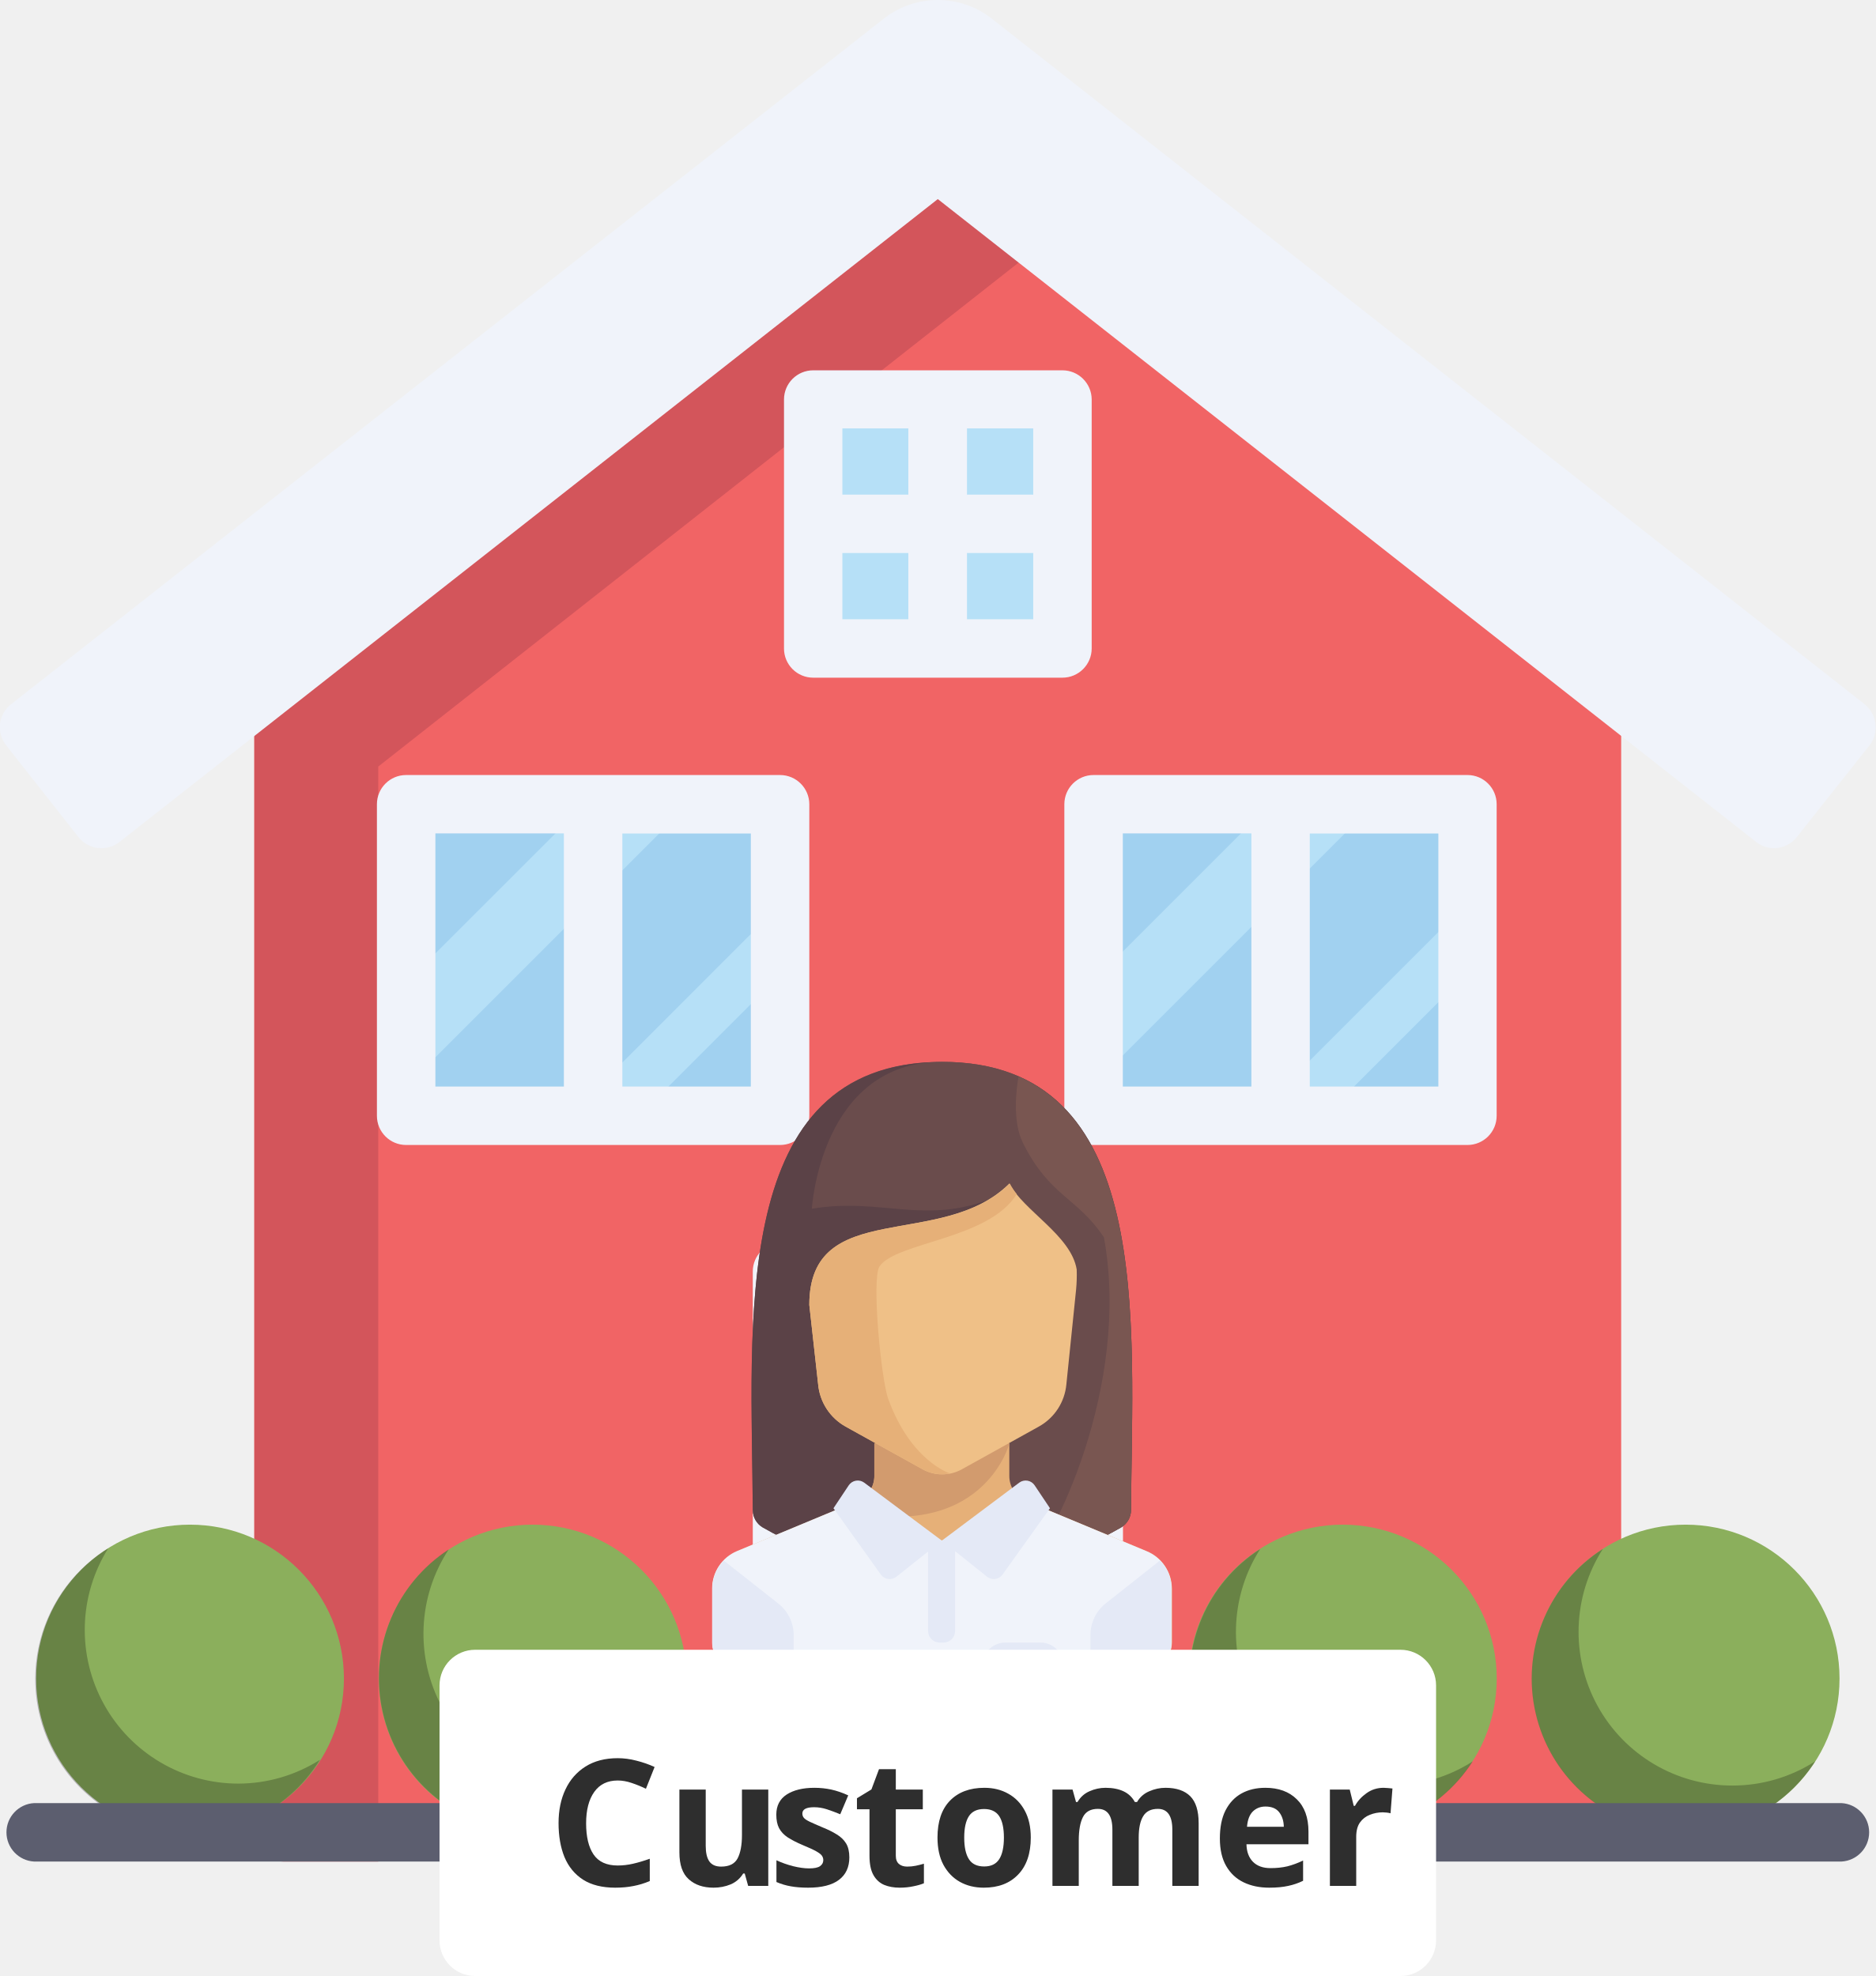
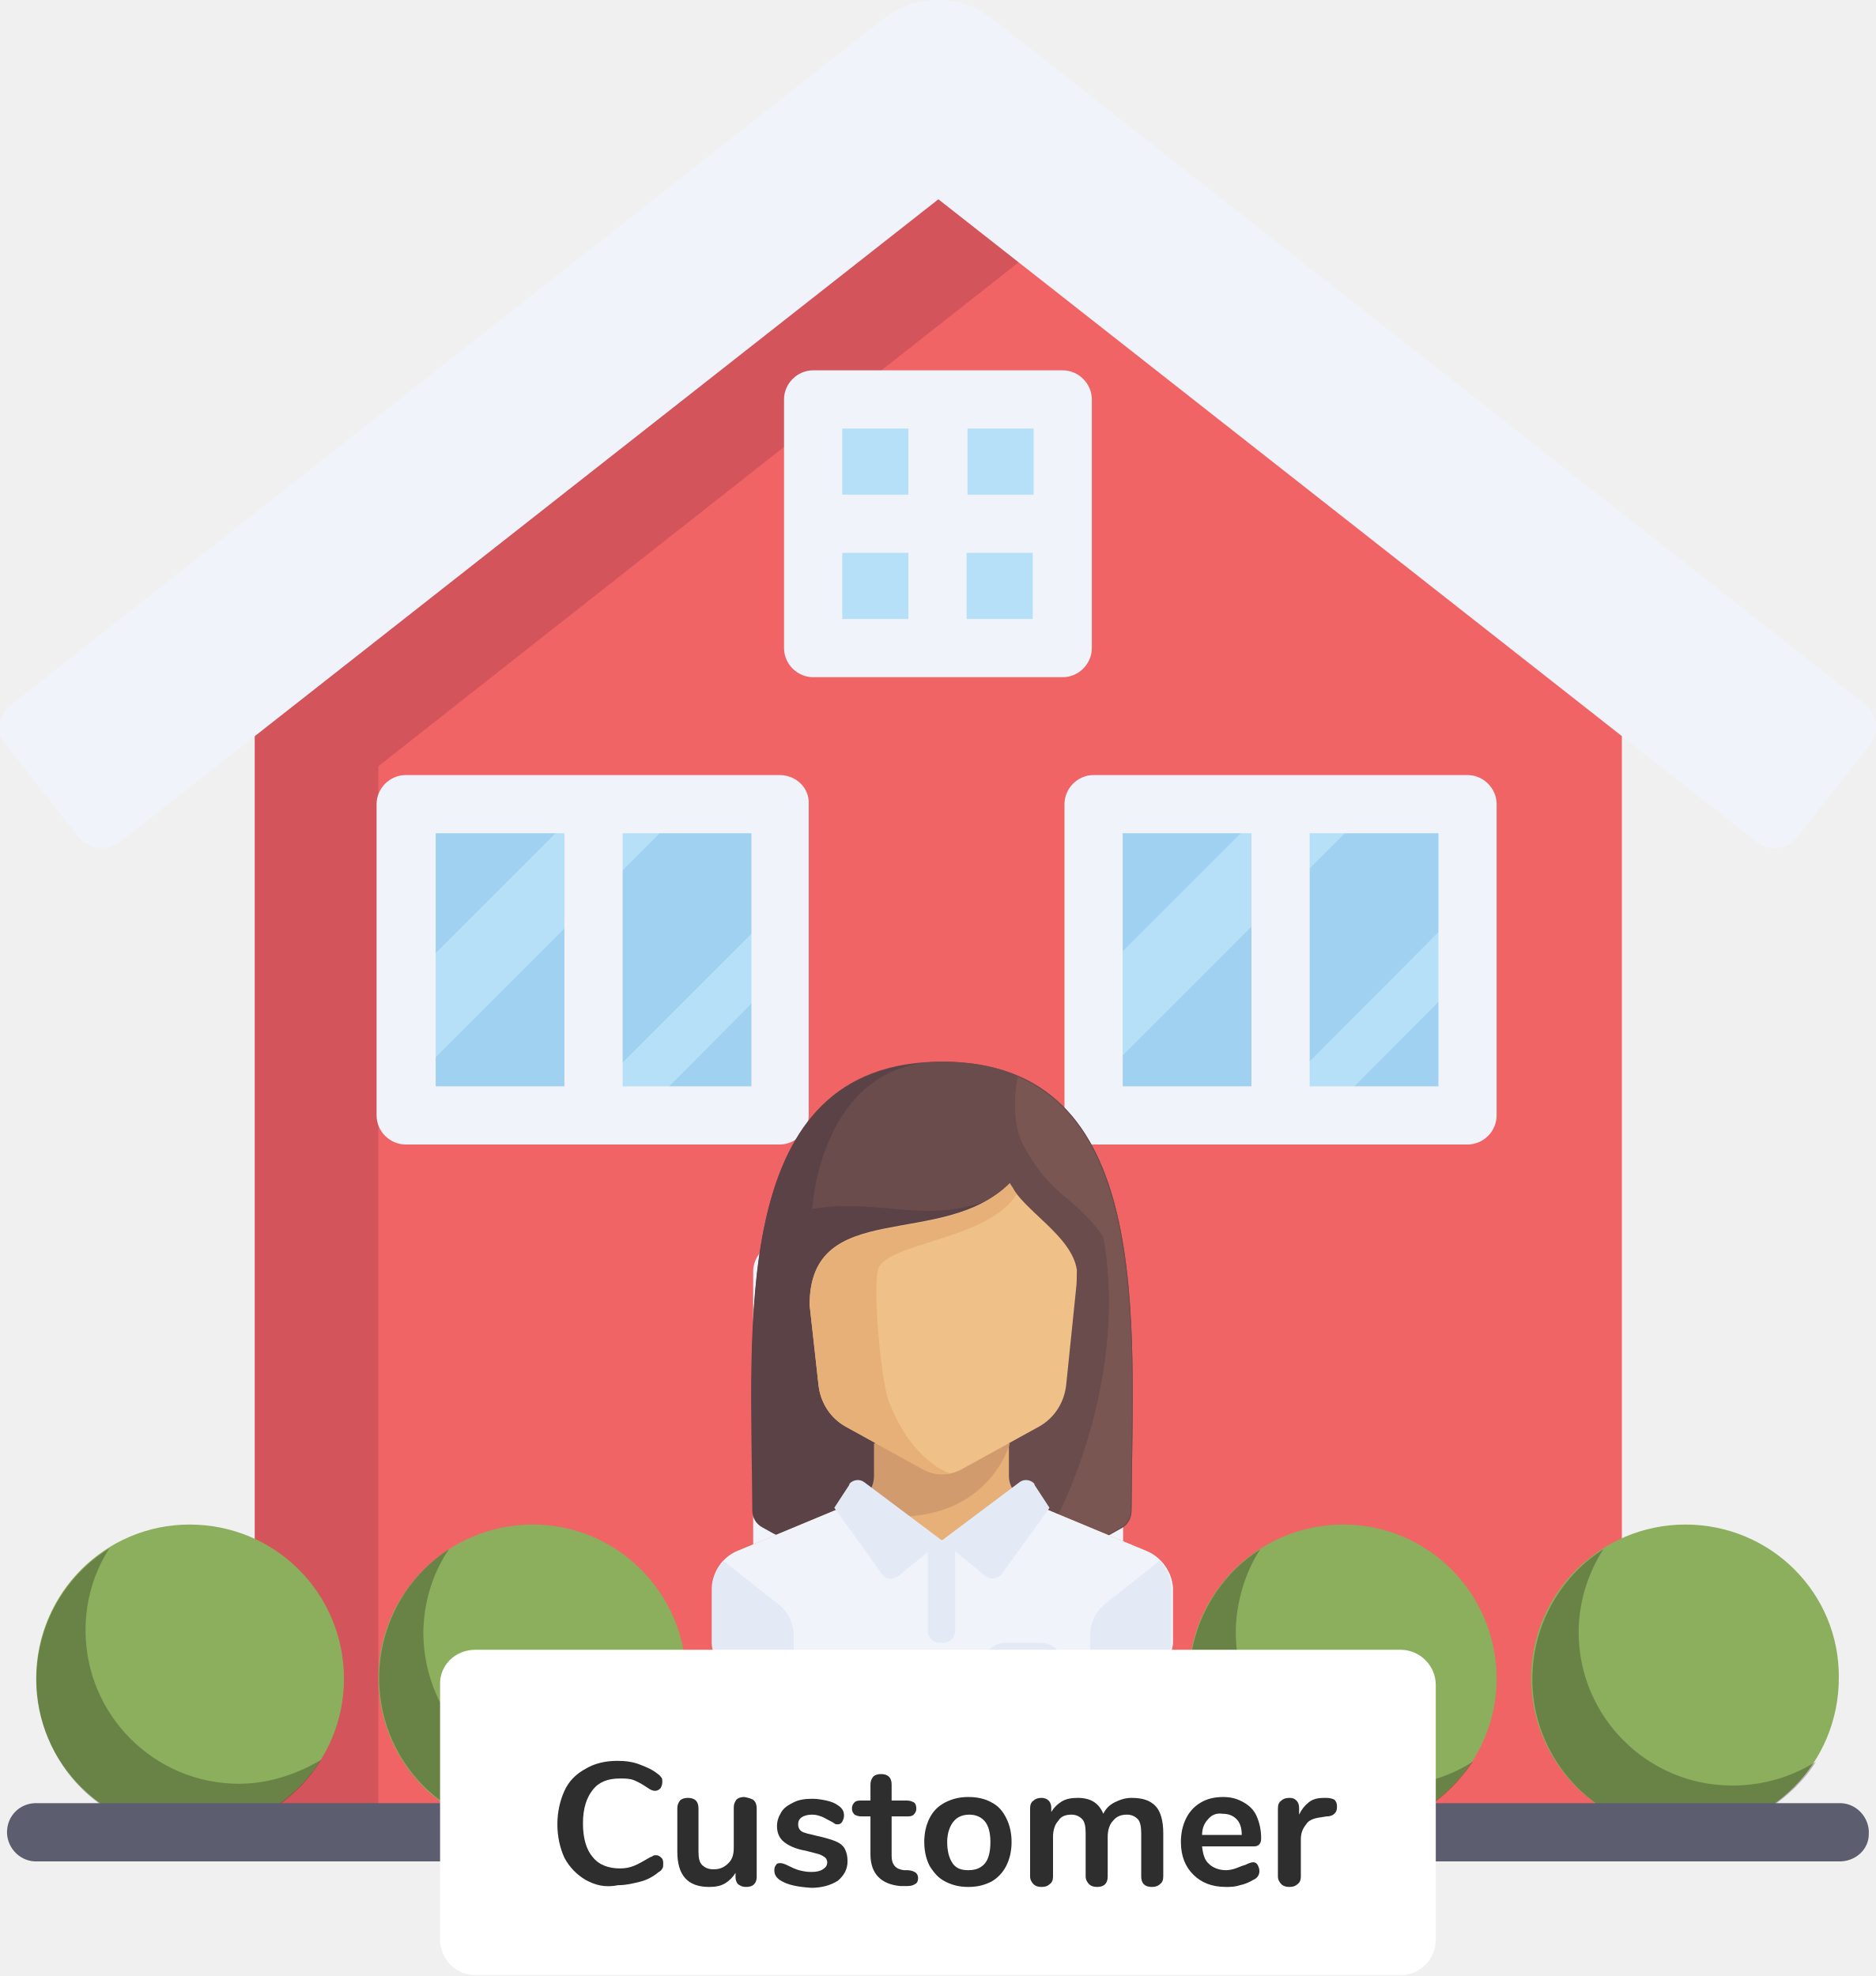
- <svg xmlns="http://www.w3.org/2000/svg" width="212.68" height="224.11" viewBox="0 0 212.68 224.11">
-   <g id="Layer_2" data-name="Layer 2">
-     <g id="Layer_1-2" data-name="Layer 1">
-       <g>
-         <g>
-           <path d="M182.63,71,108.42,10.9a3.31,3.31,0,0,0-4.16,0L30.06,71a3.32,3.32,0,0,0-1.23,2.58V207.81h155V73.55A3.34,3.34,0,0,0,182.63,71Z" style="fill: #f16465" />
-           <path d="M123.74,23.3,108.43,10.9a3.32,3.32,0,0,0-4.17,0L42.89,60.58,30.06,71a3.28,3.28,0,0,0-1.21,2.2,2.42,2.42,0,0,0,0,.38V207.81a3.32,3.32,0,0,0,3.31,3.32H42.89V86.94Z" style="fill: #d3555b" />
-           <path d="M212.66,82.07a3.36,3.36,0,0,0-1.24-2.21L112.48,2.13a9.91,9.91,0,0,0-12.28,0L1.27,79.86A3.37,3.37,0,0,0,0,82.07a3.33,3.33,0,0,0,.69,2.45L8.89,94.93a3.32,3.32,0,0,0,4.66.56l92.79-72.91,92.8,72.91a3.25,3.25,0,0,0,2,.71,3.3,3.3,0,0,0,2.61-1.27L212,84.52A3.32,3.32,0,0,0,212.66,82.07Z" style="fill: #f0f3fa" />
-           <rect x="88.67" y="144.21" width="35.33" height="63.6" style="fill: #ba795f" />
-           <rect x="88.67" y="144.21" width="10.6" height="63.6" style="fill: #ab6556" />
-           <path d="M127.32,144.21A3.31,3.31,0,0,0,124,140.9H88.67a3.31,3.31,0,0,0-3.31,3.31v62.72h42ZM120.7,204.5H92v-57H120.7Z" style="fill: #f0f3fa" />
-           <path d="M21.54,172.92A17.45,17.45,0,1,0,39,190.37,17.47,17.47,0,0,0,21.54,172.92Z" style="fill: #8baf5c" />
-           <path d="M27.06,202.29a17.43,17.43,0,0,1-14.78-26.7,17.44,17.44,0,1,0,24,24A17.34,17.34,0,0,1,27.06,202.29Z" style="opacity: 0.25" />
-           <path d="M60.41,172.92a17.45,17.45,0,1,0,17.44,17.45A17.47,17.47,0,0,0,60.41,172.92Z" style="fill: #8baf5c" />
-           <path d="M65.49,202.73a17.43,17.43,0,0,1-14.61-27A17.44,17.44,0,1,0,75,199.89,17.27,17.27,0,0,1,65.49,202.73Z" style="opacity: 0.25" />
-           <path d="M152.28,172.92a17.45,17.45,0,1,0,17.44,17.45A17.47,17.47,0,0,0,152.28,172.92Z" style="fill: #8baf5c" />
-           <path d="M156,202.44a17.43,17.43,0,0,1-13.1-26.76A17.44,17.44,0,1,0,167,199.77,17.38,17.38,0,0,1,156,202.44Z" style="opacity: 0.25" />
-           <path d="M191.14,172.92a17.45,17.45,0,1,0,17.45,17.45A17.46,17.46,0,0,0,191.14,172.92Z" style="fill: #8baf5c" />
-           <path d="M196.44,202.51a17.43,17.43,0,0,1-14.69-26.83,17.44,17.44,0,1,0,24.08,24.08A17.32,17.32,0,0,1,196.44,202.51Z" style="opacity: 0.25" />
-           <rect x="124.01" y="91.21" width="42.4" height="35.33" style="fill: #b6e0f7" />
-           <g>
-             <polygon points="155.81 91.21 124.01 123.01 124.01 126.55 142.26 126.55 166.41 102.4 166.41 91.21 155.81 91.21" style="fill: #a1d1f0" />
-             <polygon points="124.01 91.21 124.01 111.23 144.03 91.21 124.01 91.21" style="fill: #a1d1f0" />
-             <polygon points="150.21 126.55 166.41 126.55 166.41 110.35 150.21 126.55" style="fill: #a1d1f0" />
-           </g>
-           <path d="M166.41,87.9H124a3.31,3.31,0,0,0-3.31,3.31v35.34a3.31,3.31,0,0,0,3.31,3.31h42.4a3.31,3.31,0,0,0,3.31-3.31V91.21A3.31,3.31,0,0,0,166.41,87.9Zm-39.09,6.62H141.9v28.71H127.32Zm35.78,28.71H148.52V94.53H163.1Z" style="fill: #f0f3fa" />
-           <rect x="46.05" y="91.21" width="42.4" height="35.33" style="fill: #b6e0f7" />
-           <g>
-             <polygon points="78.07 91.21 46.27 123.01 46.27 126.55 64.53 126.55 88.67 102.4 88.67 91.21 78.07 91.21" style="fill: #a1d1f0" />
-             <polygon points="46.27 91.21 46.27 111.23 66.3 91.21 46.27 91.21" style="fill: #a1d1f0" />
-             <polygon points="72.48 126.55 88.67 126.55 88.67 110.35 72.48 126.55" style="fill: #a1d1f0" />
-           </g>
-           <path d="M88.45,87.9H46.05a3.31,3.31,0,0,0-3.31,3.31v35.34a3.31,3.31,0,0,0,3.31,3.31h42.4a3.32,3.32,0,0,0,3.32-3.31V91.21A3.32,3.32,0,0,0,88.45,87.9ZM49.37,94.52H63.94v28.71H49.37Zm35.77,28.71H70.57V94.53H85.14Z" style="fill: #f0f3fa" />
-           <rect x="92.21" y="45.28" width="28.27" height="28.27" style="fill: #b6e0f7" />
-           <path d="M120.47,42H92.21a3.31,3.31,0,0,0-3.31,3.31V73.55a3.31,3.31,0,0,0,3.31,3.31h28.26a3.32,3.32,0,0,0,3.32-3.31V45.28A3.32,3.32,0,0,0,120.47,42ZM117.16,56.1h-7.51V48.59h7.51ZM103,48.59V56.1H95.52V48.59ZM95.52,62.72H103v7.51H95.52Zm14.13,7.51V62.72h7.51v7.51Z" style="fill: #f0f3fa" />
-           <g>
-             <path d="M99.27,179.33A3.32,3.32,0,0,1,96,176v-3.53a3.32,3.32,0,0,1,6.63,0V176A3.32,3.32,0,0,1,99.27,179.33Z" style="fill: #5c5e6f" />
-             <path d="M208.81,211.13H3.87a3.32,3.32,0,0,1,0-6.63H208.81a3.32,3.32,0,0,1,0,6.63Z" style="fill: #5c5e6f" />
-           </g>
-         </g>
-         <g>
-           <path d="M106.8,120.43c-24.24,0-21.55,29.48-21.44,50.85a2.29,2.29,0,0,0,1.12,1.95,41,41,0,0,0,40.65,0,2.31,2.31,0,0,0,1.12-1.95C128.36,149.91,131.05,120.43,106.8,120.43Z" style="fill: #6a4c4c" />
-           <path d="M105.24,120.49c-22.55,1.27-20,29.9-19.88,50.79a2.29,2.29,0,0,0,1.12,1.95,40.15,40.15,0,0,0,20.32,5.4l6.13-42.88" style="fill: #5b4247" />
-           <path d="M106.8,120.43c-13.78,0-14.74,16.66-14.74,16.66,8-1.34,12.83,2,20.87-1.34l-6.13,42.88a40.19,40.19,0,0,0,20.33-5.4,2.31,2.31,0,0,0,1.12-1.95C128.36,149.91,131.05,120.43,106.8,120.43Z" style="fill: #6a4c4c" />
-           <path d="M128.25,171.28c.09-18.36,2.07-42.69-12.75-49.18-.26,1.34-.72,5.09.49,7.52,3.07,6.13,6.13,6.13,9.19,10.72,3.07,16.85-5.85,34.73-8.81,37.17h0a38.84,38.84,0,0,0,10.76-4.28A2.31,2.31,0,0,0,128.25,171.28Z" style="fill: #795651" />
-           <path d="M130,175.92l-13.66-5.69a3.06,3.06,0,0,1-1.89-2.83v-3.7H99.15v3.7a3.07,3.07,0,0,1-1.89,2.83l-13.67,5.69a4.6,4.6,0,0,0-2.82,4.25v6.12a3.07,3.07,0,0,0,3.06,3.07h46a3.07,3.07,0,0,0,3.06-3.07v-6.12A4.6,4.6,0,0,0,130,175.92Z" style="fill: #e6b078" />
-           <path d="M130,175.92l-13.21-5.5-10,4.31-10-4.31-13.22,5.5a4.6,4.6,0,0,0-2.82,4.25v6.12a3.07,3.07,0,0,0,3.06,3.07h46a3.07,3.07,0,0,0,3.06-3.07v-6.12A4.6,4.6,0,0,0,130,175.92Z" style="fill: #f0f3fa" />
-           <path d="M114.46,163.7H99.14v3.7a3.07,3.07,0,0,1-1.88,2.83l-2.13.89C111.46,175.28,114.46,163.7,114.46,163.7Z" style="fill: #d29b6e" />
-           <g>
-             <path d="M88.23,181.85,82.08,177a4.58,4.58,0,0,0-1.31,3.2v6.13a3.06,3.06,0,0,0,3.06,3.06H90v-3.91A4.59,4.59,0,0,0,88.23,181.85Z" style="fill: #e4e9f6" />
-             <path d="M132.84,186.29v-6.13a4.59,4.59,0,0,0-1.3-3.18l-6.16,4.87a4.59,4.59,0,0,0-1.73,3.59v3.91h6.13A3.06,3.06,0,0,0,132.84,186.29Z" style="fill: #e4e9f6" />
-             <path d="M107,186.29h-.46a1.3,1.3,0,0,1-1.3-1.3V174.74h3.06V185A1.3,1.3,0,0,1,107,186.29Z" style="fill: #e4e9f6" />
-             <path d="M106.8,174.73,98,168.16a1.23,1.23,0,0,0-1.76.3l-1.73,2.6,5.37,7.52a1.23,1.23,0,0,0,1.77.24Z" style="fill: #e4e9f6" />
-             <path d="M106.8,174.73l8.77-6.57a1.22,1.22,0,0,1,1.75.3l1.74,2.6-5.38,7.52a1.22,1.22,0,0,1-1.76.24Z" style="fill: #e4e9f6" />
-           </g>
-           <path d="M114.46,134.22c-7.66,7.65-22.69,1.53-22.69,13.78l1,9a6.12,6.12,0,0,0,3.12,4.8l8.72,4.84a4.59,4.59,0,0,0,4.46,0l8.72-4.84a6.11,6.11,0,0,0,3.13-4.8l1.1-10.72a17.68,17.68,0,0,0,.07-2.3C121.47,140.12,116,137.28,114.46,134.22Z" style="fill: #efc087" />
-           <path d="M91.77,148l1,9a6.12,6.12,0,0,0,3.12,4.8l8.72,4.84a4.54,4.54,0,0,0,3.12.47h0s-4.4-1.33-7-8.42c-.81-2.17-1.92-13.65-1-15.06,1.89-2.77,12.44-3.06,15.56-8.21q-.23-.28-.42-.57l0,0a6.48,6.48,0,0,1-.36-.61C106.8,141.87,91.77,135.75,91.77,148Z" style="fill: #e6b078" />
-           <path d="M118,186.29h-4a2.6,2.6,0,0,0-2.6,2.6v.46h9.19v-.46A2.61,2.61,0,0,0,118,186.29Z" style="fill: #e4e9f6" />
-         </g>
-         <g>
-           <rect x="49.84" y="187.11" width="113" height="37" rx="4.04" style="fill: #fff" />
-           <text transform="translate(62.18 213.89)" style="font-size: 20px;fill: #2e2e2e;font-family: Nunito-Bold, Nunito;font-weight: 700">
-             <tspan style="letter-spacing: -0.01em">C</tspan>
-             <tspan x="13.36" y="0">u</tspan>
-             <tspan x="24.94" y="0" style="letter-spacing: -0.005em">s</tspan>
-             <tspan x="34.54" y="0">tomer</tspan>
-           </text>
-         </g>
-       </g>
+ <svg xmlns="http://www.w3.org/2000/svg" version="1.1" id="Layer_1" x="0px" y="0px" viewBox="0 0 212.7 224.1" style="enable-background:new 0 0 212.7 224.1;" xml:space="preserve">
+   <style type="text/css">
+ 	.st0{fill:#F16465;}
+ 	.st1{fill:#D3555B;}
+ 	.st2{fill:#F0F3FA;}
+ 	.st3{fill:#BA795F;}
+ 	.st4{fill:#AB6556;}
+ 	.st5{fill:#8BAF5C;}
+ 	.st6{opacity:0.25;enable-background:new    ;}
+ 	.st7{fill:#B6E0F7;}
+ 	.st8{fill:#A1D1F0;}
+ 	.st9{fill:#5C5E6F;}
+ 	.st10{fill:#6A4C4C;}
+ 	.st11{fill:#5B4247;}
+ 	.st12{fill:#795651;}
+ 	.st13{fill:#E6B078;}
+ 	.st14{fill:#D29B6E;}
+ 	.st15{fill:#E4E9F6;}
+ 	.st16{fill:#EFC087;}
+ 	.st17{fill:#FFFFFF;}
+ 	.st18{enable-background:new    ;}
+ 	.st19{fill:#2E2E2E;}
+ </style>
+   <g>
+     <path class="st0" d="M182.6,71l-74.2-60.1c-1.2-1-2.9-1-4.2,0L30.1,71c-0.8,0.6-1.2,1.6-1.2,2.6v134.2h155V73.6   C183.8,72.6,183.4,71.6,182.6,71z" />
+     <path class="st1" d="M123.7,23.3l-15.3-12.4c-1.2-1-3-1-4.2,0L42.9,60.6L30.1,71c-0.7,0.5-1.1,1.3-1.2,2.2c0,0.1,0,0.3,0,0.4v134.2   c0,1.8,1.5,3.3,3.3,3.3h10.7V86.9L123.7,23.3z" />
+     <path class="st2" d="M212.7,82.1c-0.1-0.9-0.6-1.7-1.2-2.2L112.5,2.1c-3.6-2.8-8.7-2.8-12.3,0L1.3,79.9c-0.7,0.5-1.2,1.3-1.3,2.2   c-0.1,0.9,0.1,1.8,0.7,2.4l8.2,10.4c1.1,1.4,3.2,1.7,4.7,0.6l92.8-72.9l92.8,72.9c0.6,0.5,1.3,0.7,2,0.7c1,0,2-0.5,2.6-1.3   l8.2-10.4C212.5,83.8,212.8,82.9,212.7,82.1z" />
+     <rect x="88.7" y="144.2" class="st3" width="35.3" height="63.6" />
+     <rect x="88.7" y="144.2" class="st4" width="10.6" height="63.6" />
+     <path class="st2" d="M127.3,144.2c0-1.8-1.5-3.3-3.3-3.3c0,0,0,0,0,0H88.7c-1.8,0-3.3,1.5-3.3,3.3v62.7h42L127.3,144.2z    M120.7,204.5H92v-57h28.7V204.5z" />
+     <path class="st5" d="M21.5,172.9c-9.6,0-17.4,7.8-17.4,17.5c0,9.6,7.8,17.4,17.5,17.4c9.6,0,17.4-7.8,17.4-17.4   C39,180.7,31.2,172.9,21.5,172.9z" />
+     <path class="st6" d="M27.1,202.3c-9.6,0-17.4-7.8-17.4-17.4c0-3.3,0.9-6.5,2.7-9.3c-8.2,5.1-10.7,15.8-5.7,24s15.8,10.7,24,5.7   c2.3-1.4,4.3-3.4,5.7-5.7C33.5,201.3,30.3,202.3,27.1,202.3z" />
+     <path class="st5" d="M60.4,172.9c-9.6,0-17.5,7.8-17.5,17.4c0,9.6,7.8,17.5,17.4,17.5s17.5-7.8,17.5-17.4c0,0,0,0,0,0   C77.8,180.7,70,172.9,60.4,172.9z" />
+     <path class="st6" d="M65.5,202.7c-9.6,0-17.4-7.8-17.5-17.4c0-3.4,1-6.8,2.9-9.6c-8.1,5.3-10.3,16.1-5.1,24.1s16.1,10.3,24.1,5.1   c2-1.3,3.7-3,5.1-5.1C72.2,201.7,68.9,202.7,65.5,202.7z" />
+     <path class="st5" d="M152.3,172.9c-9.6,0-17.5,7.8-17.5,17.4c0,9.6,7.8,17.5,17.4,17.5c9.6,0,17.5-7.8,17.5-17.4c0,0,0,0,0,0   C169.7,180.7,161.9,172.9,152.3,172.9z" />
+     <path class="st6" d="M156,202.4c-9.6-0.9-16.7-9.3-15.8-18.9c0.3-2.8,1.2-5.5,2.7-7.8c-8.1,5.2-10.5,16-5.3,24.1   c5.2,8.1,16,10.5,24.1,5.3c2.1-1.4,3.9-3.2,5.3-5.3C163.7,201.9,159.9,202.8,156,202.4z" />
+     <path class="st5" d="M191.1,172.9c-9.6,0-17.5,7.8-17.5,17.4c0,9.6,7.8,17.5,17.5,17.5c9.6,0,17.4-7.8,17.4-17.5l0,0   C208.6,180.7,200.8,172.9,191.1,172.9z" />
+     <path class="st6" d="M196.4,202.5c-9.6,0-17.4-7.8-17.4-17.4c0-3.3,1-6.6,2.8-9.4c-8.1,5.2-10.5,16-5.3,24.1   c5.2,8.1,16,10.5,24.1,5.3c2.1-1.4,4-3.2,5.3-5.3C203,201.6,199.8,202.5,196.4,202.5z" />
+     <rect x="124" y="91.2" class="st7" width="42.4" height="35.3" />
+     <g>
+       <polygon class="st8" points="155.8,91.2 124,123 124,126.6 142.3,126.6 166.4,102.4 166.4,91.2   " />
+       <polygon class="st8" points="124,91.2 124,111.2 144,91.2   " />
+       <polygon class="st8" points="150.2,126.6 166.4,126.6 166.4,110.3   " />
+     </g>
+     <path class="st2" d="M166.4,87.9H124c-1.8,0-3.3,1.5-3.3,3.3v35.3c0,1.8,1.5,3.3,3.3,3.3h42.4c1.8,0,3.3-1.5,3.3-3.3V91.2   C169.7,89.4,168.2,87.9,166.4,87.9z M127.3,94.5h14.6v28.7h-14.6L127.3,94.5z M163.1,123.2h-14.6V94.5h14.6V123.2z" />
+     <rect x="46" y="91.2" class="st7" width="42.4" height="35.3" />
+     <g>
+       <polygon class="st8" points="78.1,91.2 46.3,123 46.3,126.6 64.5,126.6 88.7,102.4 88.7,91.2   " />
+       <polygon class="st8" points="46.3,91.2 46.3,111.2 66.3,91.2   " />
+       <polygon class="st8" points="72.5,126.6 88.7,126.6 88.7,110.3   " />
+     </g>
+     <path class="st2" d="M88.4,87.9H46c-1.8,0-3.3,1.5-3.3,3.3v35.3c0,1.8,1.5,3.3,3.3,3.3h42.4c1.8,0,3.3-1.5,3.3-3.3V91.2   C91.8,89.4,90.3,87.9,88.4,87.9z M49.4,94.5h14.6v28.7H49.4V94.5z M85.1,123.2H70.6V94.5h14.6V123.2z" />
+     <rect x="92.2" y="45.3" class="st7" width="28.3" height="28.3" />
+     <path class="st2" d="M120.5,42H92.2c-1.8,0-3.3,1.5-3.3,3.3v28.2c0,1.8,1.5,3.3,3.3,3.3h28.3c1.8,0,3.3-1.5,3.3-3.3V45.3   C123.8,43.5,122.3,42,120.5,42z M117.2,56.1h-7.5v-7.5h7.5V56.1z M103,48.6v7.5h-7.5v-7.5H103z M95.5,62.7h7.5v7.5h-7.5V62.7z    M109.6,70.2v-7.5h7.5v7.5H109.6z" />
+     <g>
+       <path class="st9" d="M99.3,179.3c-1.8,0-3.3-1.5-3.3-3.3v-3.5c0.1-1.8,1.7-3.2,3.5-3.1c1.7,0.1,3,1.4,3.1,3.1v3.5    C102.6,177.8,101.2,179.3,99.3,179.3C99.3,179.3,99.3,179.3,99.3,179.3z" />
+       <path class="st9" d="M208.8,211.1H3.9c-1.8-0.1-3.2-1.7-3.1-3.5c0.1-1.7,1.4-3,3.1-3.1h204.9c1.8,0.1,3.2,1.7,3.1,3.5    C211.9,209.7,210.5,211,208.8,211.1z" />
    </g>
  </g>
+   <g>
+     <path class="st10" d="M106.8,120.4c-24.2,0-21.6,29.5-21.4,50.8c0,0.8,0.4,1.5,1.1,1.9c12.6,7.2,28.1,7.2,40.7,0   c0.7-0.4,1.1-1.1,1.1-1.9C128.4,149.9,131.1,120.4,106.8,120.4z" />
+     <path class="st11" d="M105.2,120.5c-22.5,1.3-20,29.9-19.9,50.8c0,0.8,0.4,1.5,1.1,1.9c6.2,3.6,13.2,5.4,20.3,5.4l6.1-42.9" />
+     <path class="st10" d="M106.8,120.4c-13.8,0-14.7,16.7-14.7,16.7c8-1.3,12.8,2,20.9-1.3l-6.1,42.9c7.1,0,14.2-1.8,20.3-5.4   c0.7-0.4,1.1-1.1,1.1-1.9C128.4,149.9,131.1,120.4,106.8,120.4z" />
+     <path class="st12" d="M128.2,171.3c0.1-18.4,2.1-42.7-12.8-49.2c-0.3,1.3-0.7,5.1,0.5,7.5c3.1,6.1,6.1,6.1,9.2,10.7   c3.1,16.9-5.8,34.7-8.8,37.2l0,0c3.8-0.9,7.4-2.3,10.8-4.3C127.8,172.8,128.2,172.1,128.2,171.3z" />
+     <path class="st13" d="M130,175.9l-13.7-5.7c-1.1-0.5-1.9-1.6-1.9-2.8v-3.7H99.2v3.7c0,1.2-0.7,2.4-1.9,2.8l-13.7,5.7   c-1.7,0.7-2.8,2.4-2.8,4.2v6.1c0,1.7,1.4,3.1,3.1,3.1h46c1.7,0,3.1-1.4,3.1-3.1v-6.1C132.9,178.3,131.7,176.6,130,175.9z" />
+     <path class="st2" d="M130,175.9l-13.2-5.5l-10,4.3l-10-4.3l-13.2,5.5c-1.7,0.7-2.8,2.4-2.8,4.2v6.1c0,1.7,1.4,3.1,3.1,3.1h46   c1.7,0,3.1-1.4,3.1-3.1v-6.1C132.9,178.3,131.7,176.6,130,175.9z" />
+     <path class="st14" d="M114.5,163.7H99.1v3.7c0,1.2-0.7,2.4-1.9,2.8l-2.1,0.9C111.5,175.3,114.5,163.7,114.5,163.7z" />
+     <g>
+       <path class="st15" d="M88.2,181.9l-6.2-4.9c-0.8,0.9-1.3,2-1.3,3.2v6.1c0,1.7,1.4,3.1,3.1,3.1H90v-3.9    C90,184.1,89.3,182.7,88.2,181.9z" />
+       <path class="st15" d="M132.8,186.3v-6.1c0-1.2-0.5-2.3-1.3-3.2l-6.2,4.9c-1.1,0.9-1.7,2.2-1.7,3.6v3.9h6.1    C131.5,189.3,132.8,188,132.8,186.3C132.8,186.3,132.8,186.3,132.8,186.3z" />
+       <path class="st15" d="M107,186.3h-0.5c-0.7,0-1.3-0.6-1.3-1.3l0,0v-10.2h3.1V185C108.3,185.7,107.7,186.3,107,186.3z" />
+       <path class="st15" d="M106.8,174.7l-8.8-6.6c-0.5-0.4-1.3-0.3-1.7,0.2c0,0,0,0,0,0.1l-1.7,2.6l5.4,7.5c0.4,0.6,1.2,0.7,1.7,0.3    c0,0,0,0,0.1,0L106.8,174.7z" />
+       <path class="st15" d="M106.8,174.7l8.8-6.6c0.5-0.4,1.3-0.3,1.7,0.2c0,0,0,0,0,0.1l1.7,2.6l-5.4,7.5c-0.4,0.5-1.2,0.7-1.7,0.3    c0,0,0,0-0.1,0L106.8,174.7z" />
+     </g>
+     <path class="st16" d="M114.5,134.2c-7.7,7.6-22.7,1.5-22.7,13.8l1,9c0.2,2,1.3,3.8,3.1,4.8l8.7,4.8c1.4,0.8,3.1,0.8,4.5,0l8.7-4.8   c1.8-1,2.9-2.8,3.1-4.8l1.1-10.7c0.1-0.8,0.1-1.5,0.1-2.3C121.5,140.1,116,137.3,114.5,134.2z" />
+     <path class="st13" d="M91.8,148l1,9c0.2,2,1.3,3.8,3.1,4.8l8.7,4.8c1,0.5,2.1,0.7,3.1,0.5l0,0c0,0-4.4-1.3-7-8.4   c-0.8-2.2-1.9-13.6-1-15.1c1.9-2.8,12.4-3.1,15.6-8.2c-0.2-0.2-0.3-0.4-0.4-0.6l0,0c-0.1-0.2-0.3-0.4-0.4-0.6   C106.8,141.9,91.8,135.8,91.8,148z" />
+     <path class="st15" d="M118,186.3h-4c-1.4,0-2.6,1.2-2.6,2.6l0,0v0.5h9.2v-0.5C120.6,187.5,119.4,186.3,118,186.3z" />
+   </g>
+   <path class="st17" d="M53.9,187.1h104.9c2.2,0,4,1.8,4,4v28.9c0,2.2-1.8,4-4,4H53.9c-2.2,0-4-1.8-4-4v-28.9  C49.8,188.9,51.6,187.1,53.9,187.1z" />
+   <g class="st18">
+     <path class="st19" d="M66.4,213.2c-1-0.6-1.8-1.4-2.4-2.5c-0.5-1.1-0.8-2.4-0.8-3.8s0.3-2.7,0.8-3.8s1.3-1.9,2.4-2.5   c1-0.6,2.2-0.9,3.6-0.9c0.9,0,1.7,0.1,2.5,0.4c0.8,0.3,1.5,0.6,2.1,1.1c0.2,0.1,0.3,0.3,0.4,0.4c0.1,0.1,0.1,0.3,0.1,0.5   c0,0.3-0.1,0.5-0.2,0.7c-0.2,0.2-0.4,0.3-0.6,0.3c-0.3,0-0.5-0.1-0.8-0.3c-0.6-0.4-1.1-0.7-1.6-0.9c-0.5-0.2-1-0.2-1.6-0.2   c-1.4,0-2.4,0.4-3.1,1.3c-0.7,0.9-1.1,2.1-1.1,3.8c0,1.7,0.4,3,1.1,3.8c0.7,0.9,1.8,1.3,3.1,1.3c0.6,0,1.1-0.1,1.6-0.3   c0.5-0.2,1-0.5,1.7-0.9c0.1-0.1,0.3-0.1,0.4-0.2c0.1-0.1,0.3-0.1,0.4-0.1c0.2,0,0.4,0.1,0.6,0.3s0.2,0.4,0.2,0.7   c0,0.2,0,0.4-0.1,0.5c-0.1,0.2-0.2,0.3-0.4,0.4c-0.6,0.5-1.3,0.9-2.1,1.1s-1.6,0.4-2.5,0.4C68.6,214.1,67.5,213.8,66.4,213.2z" />
+   </g>
+   <g class="st18">
+     <path class="st19" d="M85.5,204.2c0.2,0.2,0.3,0.5,0.3,0.9v7.8c0,0.3-0.1,0.6-0.3,0.8c-0.2,0.2-0.5,0.3-0.9,0.3   c-0.4,0-0.6-0.1-0.9-0.3c-0.2-0.2-0.3-0.5-0.3-0.8v-0.5c-0.3,0.5-0.7,0.9-1.2,1.2c-0.5,0.3-1.1,0.4-1.8,0.4c-2.4,0-3.6-1.3-3.6-4   v-4.9c0-0.4,0.1-0.6,0.3-0.9c0.2-0.2,0.5-0.3,0.9-0.3c0.4,0,0.7,0.1,0.9,0.3c0.2,0.2,0.3,0.5,0.3,0.9v4.9c0,0.7,0.1,1.2,0.4,1.5   c0.3,0.3,0.7,0.5,1.3,0.5c0.7,0,1.2-0.2,1.7-0.7s0.6-1.1,0.6-1.8v-4.5c0-0.4,0.1-0.6,0.3-0.9c0.2-0.2,0.5-0.3,0.9-0.3   C84.9,203.9,85.3,204,85.5,204.2z" />
+   </g>
+   <g class="st18">
+     <path class="st19" d="M88.4,213.2c-0.4-0.3-0.6-0.6-0.6-1.1c0-0.3,0.1-0.5,0.2-0.6c0.1-0.2,0.3-0.2,0.5-0.2c0.2,0,0.5,0.1,0.9,0.3   c0.4,0.2,0.8,0.4,1.2,0.5c0.4,0.1,0.8,0.2,1.4,0.2c0.6,0,1-0.1,1.3-0.3c0.3-0.2,0.5-0.4,0.5-0.8c0-0.2-0.1-0.4-0.2-0.5   c-0.1-0.1-0.4-0.3-0.7-0.4c-0.3-0.1-0.8-0.2-1.5-0.4c-1.2-0.2-2-0.6-2.5-1c-0.5-0.4-0.8-1-0.8-1.8c0-0.6,0.2-1.1,0.5-1.6   c0.3-0.5,0.8-0.8,1.4-1.1c0.6-0.3,1.3-0.4,2.1-0.4c0.6,0,1.1,0.1,1.6,0.2c0.5,0.1,1,0.3,1.4,0.6c0.4,0.3,0.6,0.6,0.6,1.1   c0,0.3-0.1,0.5-0.2,0.7c-0.1,0.2-0.3,0.3-0.5,0.3c-0.1,0-0.3,0-0.4-0.1c-0.1-0.1-0.3-0.2-0.5-0.3c-0.4-0.2-0.7-0.4-1-0.5   c-0.3-0.1-0.6-0.2-1-0.2c-0.5,0-0.9,0.1-1.2,0.3c-0.3,0.2-0.4,0.5-0.4,0.8c0,0.3,0.1,0.6,0.4,0.8c0.3,0.2,0.9,0.3,1.7,0.5   c0.9,0.2,1.6,0.4,2.1,0.6c0.5,0.2,0.9,0.5,1.1,0.9c0.2,0.4,0.3,0.8,0.3,1.4c0,0.9-0.4,1.6-1.1,2.2c-0.8,0.5-1.8,0.8-3,0.8   C90.5,214,89.3,213.8,88.4,213.2z" />
+   </g>
+   <g class="st18">
+     <path class="st19" d="M104.1,213c0,0.3-0.1,0.6-0.4,0.7c-0.3,0.2-0.6,0.2-1.1,0.2l-0.5,0c-2.2-0.2-3.4-1.4-3.4-3.6V206h-1   c-0.4,0-0.6-0.1-0.8-0.2c-0.2-0.2-0.3-0.4-0.3-0.7s0.1-0.5,0.3-0.7s0.5-0.2,0.8-0.2h1v-1.8c0-0.4,0.1-0.6,0.3-0.9   c0.2-0.2,0.5-0.3,0.9-0.3c0.4,0,0.7,0.1,0.9,0.3c0.2,0.2,0.3,0.5,0.3,0.9v1.8h1.7c0.4,0,0.6,0.1,0.8,0.2s0.3,0.4,0.3,0.7   s-0.1,0.5-0.3,0.7c-0.2,0.2-0.5,0.2-0.8,0.2h-1.7v4.5c0,1,0.5,1.5,1.4,1.6l0.5,0C103.8,212.2,104.1,212.5,104.1,213z" />
+     <path class="st19" d="M107.2,213.4c-0.8-0.4-1.3-1-1.8-1.8c-0.4-0.8-0.6-1.7-0.6-2.7c0-1,0.2-1.9,0.6-2.7s1-1.4,1.8-1.8   c0.8-0.4,1.6-0.6,2.6-0.6s1.9,0.2,2.6,0.6c0.8,0.4,1.3,1,1.7,1.8c0.4,0.8,0.6,1.7,0.6,2.7c0,1-0.2,1.9-0.6,2.7   c-0.4,0.8-1,1.4-1.7,1.8c-0.8,0.4-1.6,0.6-2.6,0.6S108,213.8,107.2,213.4z M111.7,211.3c0.4-0.5,0.6-1.3,0.6-2.4   c0-1-0.2-1.8-0.6-2.3c-0.4-0.5-1-0.8-1.8-0.8c-0.8,0-1.4,0.3-1.8,0.8s-0.7,1.3-0.7,2.3c0,1,0.2,1.8,0.6,2.4s1,0.8,1.8,0.8   C110.7,212.1,111.3,211.8,111.7,211.3z" />
+     <path class="st19" d="M131,204.8c0.6,0.6,0.9,1.7,0.9,3.1v4.9c0,0.4-0.1,0.7-0.4,0.9c-0.2,0.2-0.5,0.3-0.9,0.3   c-0.4,0-0.7-0.1-0.9-0.3c-0.2-0.2-0.3-0.5-0.3-0.9v-4.9c0-0.7-0.1-1.3-0.4-1.6c-0.3-0.3-0.7-0.5-1.2-0.5c-0.7,0-1.2,0.2-1.6,0.7   c-0.4,0.4-0.6,1.1-0.6,1.8v4.5c0,0.4-0.1,0.7-0.3,0.9c-0.2,0.2-0.5,0.3-0.9,0.3c-0.4,0-0.7-0.1-0.9-0.3c-0.2-0.2-0.4-0.5-0.4-0.9   v-4.9c0-0.7-0.1-1.3-0.4-1.6c-0.3-0.3-0.7-0.5-1.2-0.5c-0.7,0-1.2,0.2-1.5,0.7c-0.4,0.4-0.6,1.1-0.6,1.8v4.5c0,0.4-0.1,0.7-0.4,0.9   c-0.2,0.2-0.5,0.3-0.9,0.3c-0.4,0-0.7-0.1-0.9-0.3c-0.2-0.2-0.4-0.5-0.4-0.9v-7.7c0-0.4,0.1-0.7,0.4-0.9c0.2-0.2,0.5-0.3,0.9-0.3   c0.3,0,0.6,0.1,0.8,0.3c0.2,0.2,0.3,0.5,0.3,0.8v0.5c0.3-0.5,0.7-0.9,1.2-1.2c0.5-0.3,1.1-0.4,1.8-0.4c1.5,0,2.4,0.6,2.9,1.8   c0.3-0.6,0.7-1,1.3-1.3c0.6-0.3,1.2-0.5,1.9-0.5C129.6,203.9,130.4,204.2,131,204.8z" />
+     <path class="st19" d="M142.6,211.5c0.1,0.2,0.2,0.4,0.2,0.7c0,0.4-0.2,0.8-0.7,1c-0.5,0.3-1,0.5-1.5,0.6c-0.6,0.2-1.1,0.2-1.6,0.2   c-1.6,0-2.8-0.5-3.7-1.4c-0.9-0.9-1.4-2.1-1.4-3.7c0-1,0.2-1.9,0.6-2.7c0.4-0.8,1-1.4,1.7-1.8s1.5-0.6,2.5-0.6   c0.9,0,1.6,0.2,2.3,0.6c0.7,0.4,1.2,0.9,1.5,1.6s0.5,1.5,0.5,2.5c0,0.6-0.3,0.9-0.8,0.9h-5.9c0.1,0.9,0.3,1.6,0.8,2   c0.4,0.4,1.1,0.7,1.9,0.7c0.4,0,0.8-0.1,1.1-0.2c0.3-0.1,0.7-0.3,1.1-0.4c0.4-0.2,0.7-0.3,0.9-0.3   C142.3,211.2,142.5,211.3,142.6,211.5z M137,206.3c-0.4,0.4-0.7,1-0.7,1.8h4.5c0-0.8-0.2-1.4-0.6-1.8s-0.9-0.6-1.6-0.6   C138,205.6,137.4,205.8,137,206.3z" />
+     <path class="st19" d="M151.3,204.1c0.2,0.2,0.3,0.4,0.3,0.8c0,0.4-0.1,0.6-0.3,0.8c-0.2,0.2-0.5,0.3-0.9,0.3l-0.6,0.1   c-0.8,0.1-1.4,0.3-1.7,0.8c-0.4,0.5-0.6,1-0.6,1.7v4.2c0,0.4-0.1,0.7-0.4,0.9c-0.2,0.2-0.5,0.3-0.9,0.3c-0.4,0-0.7-0.1-0.9-0.3   c-0.2-0.2-0.4-0.5-0.4-0.9v-7.7c0-0.4,0.1-0.7,0.4-0.9c0.2-0.2,0.5-0.3,0.9-0.3s0.6,0.1,0.8,0.3c0.2,0.2,0.3,0.5,0.3,0.8v0.8   c0.3-0.6,0.6-1,1.1-1.4s1.1-0.5,1.7-0.5l0.3,0C150.8,203.9,151.1,204,151.3,204.1z" />
+   </g>
</svg>
